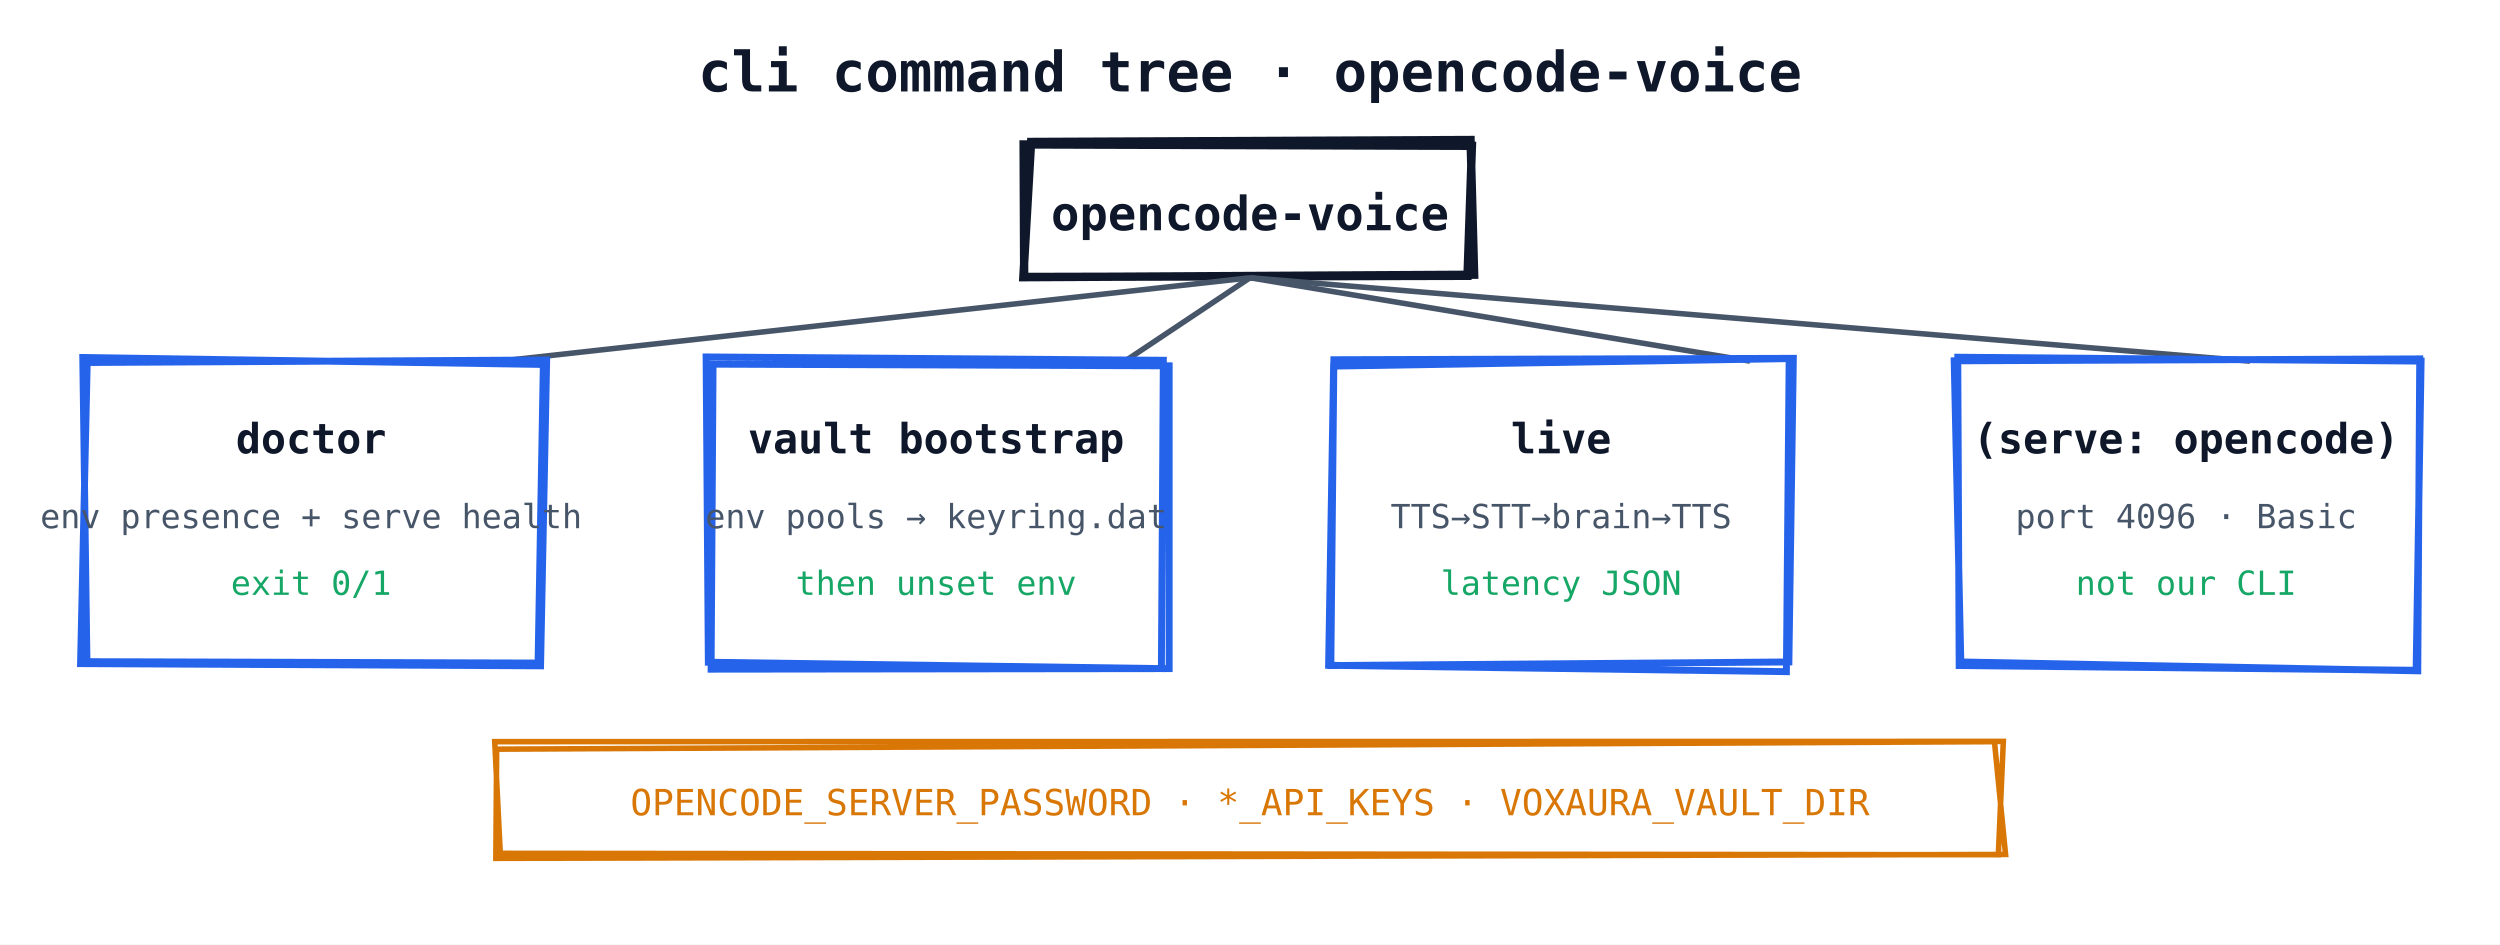
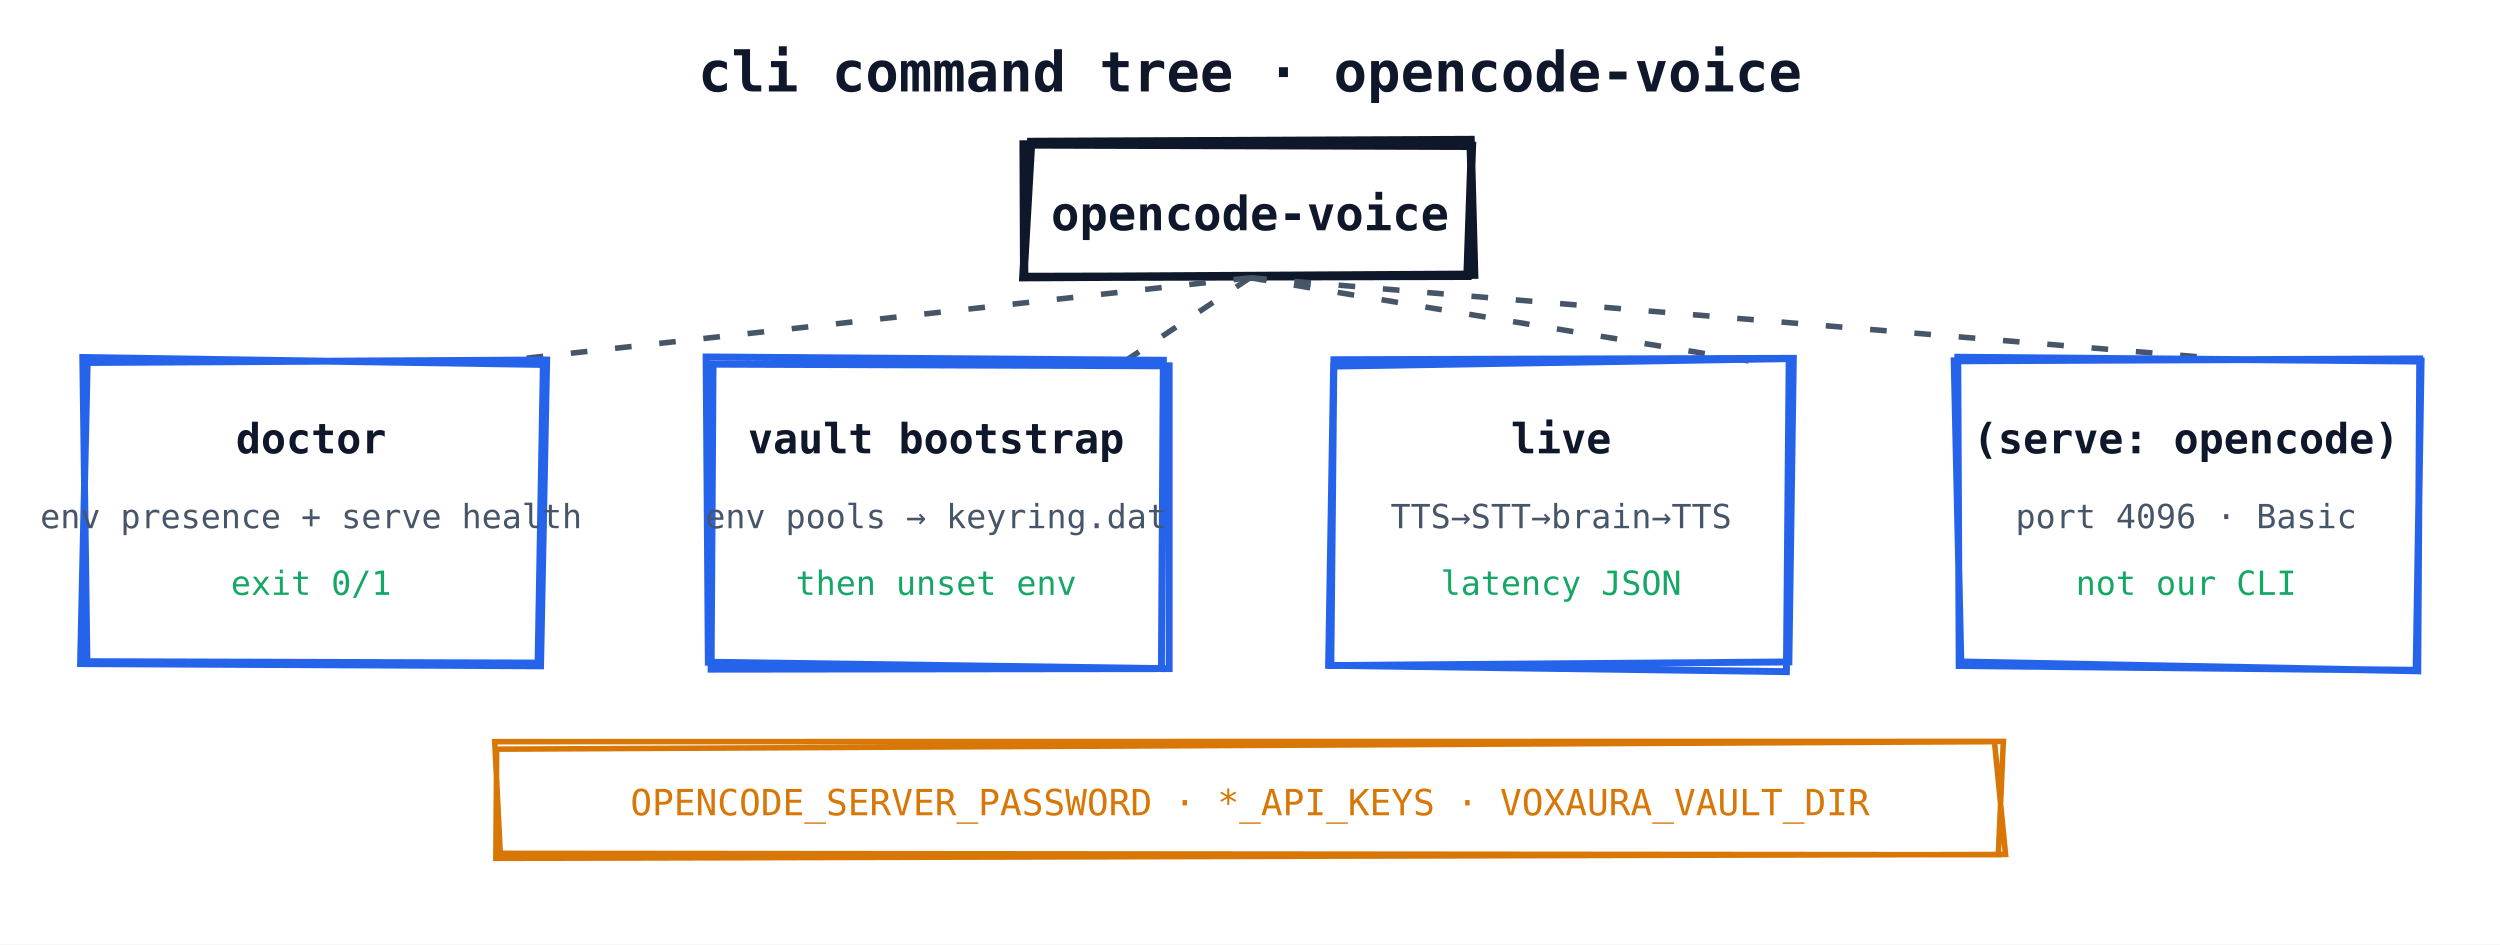
<svg xmlns="http://www.w3.org/2000/svg" viewBox="0 0 900 340">
  <rect width="900" height="340" fill="#ffffff" />
-   <style>.draw{stroke-dasharray:3200;stroke-dashoffset:3200;animation:draw 2.8s ease-out forwards}@keyframes draw{to{stroke-dashoffset:0}}.flow{stroke-dasharray:9 11;animation:flow 1.2s linear infinite}@keyframes flow{to{stroke-dashoffset:-40}}.blinkdot{animation:blinkdot 1.6s ease-in-out infinite}@keyframes blinkdot{0%,100%{opacity:1}50%{opacity:0.3}}</style>
+   <style>.draw{stroke-dasharray:3200;stroke-dashoffset:3200;animation:sketch 12s ease-in-out infinite}@keyframes sketch{0%{stroke-dashoffset:3200}22%{stroke-dashoffset:0}80%{stroke-dashoffset:0}100%{stroke-dashoffset:3200}}.flowline{stroke-dasharray:6 10;animation:gentleFlow 3s linear infinite}@keyframes gentleFlow{from{stroke-dashoffset:32}to{stroke-dashoffset:0}}.blinkdot{animation:blinkdot 1.6s ease-in-out infinite}@keyframes blinkdot{0%,100%{opacity:1}50%{opacity:0.3}}</style>
  <text x="450" y="26" text-anchor="middle" dominant-baseline="central" font-family="ui-monospace, SFMono-Regular, Menlo, monospace" font-size="20" font-weight="700" fill="#0f172a">cli command tree · opencode-voice</text>
  <path d="M368.5,52L529.9,52.5L528.3,99.3L368.7,99.7ZM371.2,51.1L529.4,50.4L530.7,98.9L368.4,99.8Z" fill="none" stroke="#0f172a" stroke-width="3" stroke-linecap="round" />
  <text x="450" y="77" text-anchor="middle" dominant-baseline="central" font-family="ui-monospace, SFMono-Regular, Menlo, monospace" font-size="17" font-weight="700" fill="#0f172a">opencode-voice</text>
-   <path d="M450,100 L180,130" fill="none" stroke="#475569" stroke-width="2" />
+   <path class="flowline" d="M450,100 L180,130" fill="none" stroke="#475569" stroke-width="2" />
  <path d="M31.4,130.5L196.8,129.6L194.6,239.7L29,238.9ZM29.8,128.7L195.6,131.2L193.7,238.7L31.3,238.2Z" fill="none" stroke="#2563eb" stroke-width="2.5" stroke-linecap="round" />
  <text x="112" y="158" text-anchor="middle" dominant-baseline="central" font-family="ui-monospace, SFMono-Regular, Menlo, monospace" font-size="15" font-weight="700" fill="#0f172a">doctor</text>
  <text x="112" y="186" text-anchor="middle" dominant-baseline="central" font-family="ui-monospace, SFMono-Regular, Menlo, monospace" font-size="12" font-weight="400" fill="#475569">env presence + serve health</text>
  <text x="112" y="210" text-anchor="middle" dominant-baseline="central" font-family="ui-monospace, SFMono-Regular, Menlo, monospace" font-size="12" font-weight="400" fill="#16a766">exit 0/1</text>
-   <path d="M450,100 L405,130" fill="none" stroke="#475569" stroke-width="2" />
+   <path class="flowline" d="M450,100 L405,130" fill="none" stroke="#475569" stroke-width="2" />
  <path d="M254.2,128.5L418.8,129.7L418.1,240.7L255,238.4ZM256.7,131.1L420.9,131.7L420.9,240.7L256,240.9Z" fill="none" stroke="#2563eb" stroke-width="2.5" stroke-linecap="round" />
  <text x="337" y="158" text-anchor="middle" dominant-baseline="central" font-family="ui-monospace, SFMono-Regular, Menlo, monospace" font-size="15" font-weight="700" fill="#0f172a">vault bootstrap</text>
  <text x="337" y="186" text-anchor="middle" dominant-baseline="central" font-family="ui-monospace, SFMono-Regular, Menlo, monospace" font-size="12" font-weight="400" fill="#475569">env pools → keyring.dat</text>
  <text x="337" y="210" text-anchor="middle" dominant-baseline="central" font-family="ui-monospace, SFMono-Regular, Menlo, monospace" font-size="12" font-weight="400" fill="#16a766">then unset env</text>
-   <path d="M450,100 L630,130" fill="none" stroke="#475569" stroke-width="2" />
+   <path class="flowline" d="M450,100 L630,130" fill="none" stroke="#475569" stroke-width="2" />
  <path d="M480.2,129.5L645.6,129L644,238.3L479.1,239.6ZM480.1,131.8L644.1,129.1L643.1,241.8L478.3,239.5Z" fill="none" stroke="#2563eb" stroke-width="2.5" stroke-linecap="round" />
  <text x="562" y="158" text-anchor="middle" dominant-baseline="central" font-family="ui-monospace, SFMono-Regular, Menlo, monospace" font-size="15" font-weight="700" fill="#0f172a">live</text>
  <text x="562" y="186" text-anchor="middle" dominant-baseline="central" font-family="ui-monospace, SFMono-Regular, Menlo, monospace" font-size="12" font-weight="400" fill="#475569">TTS→STT→brain→TTS</text>
  <text x="562" y="210" text-anchor="middle" dominant-baseline="central" font-family="ui-monospace, SFMono-Regular, Menlo, monospace" font-size="12" font-weight="400" fill="#16a766">latency JSON</text>
-   <path d="M450,100 L810,130" fill="none" stroke="#475569" stroke-width="2" />
+   <path class="flowline" d="M450,100 L810,130" fill="none" stroke="#475569" stroke-width="2" />
  <path d="M703.5,129.9L871.1,129.2L870.4,241.5L705.9,238.3ZM704.8,128.6L871.6,130L869.8,241.3L705.3,239.6Z" fill="none" stroke="#2563eb" stroke-width="2.5" stroke-linecap="round" />
  <text x="787" y="158" text-anchor="middle" dominant-baseline="central" font-family="ui-monospace, SFMono-Regular, Menlo, monospace" font-size="15" font-weight="700" fill="#0f172a">(serve: opencode)</text>
  <text x="787" y="186" text-anchor="middle" dominant-baseline="central" font-family="ui-monospace, SFMono-Regular, Menlo, monospace" font-size="12" font-weight="400" fill="#475569">port 4096 · Basic</text>
  <text x="787" y="210" text-anchor="middle" dominant-baseline="central" font-family="ui-monospace, SFMono-Regular, Menlo, monospace" font-size="12" font-weight="400" fill="#16a766">not our CLI</text>
  <path d="M178.1,267L721.2,266.9L719.4,307.7L180.1,307.2ZM178.8,269.7L718,267L722,307.6L178.5,309Z" fill="none" stroke="#d97706" stroke-width="2" stroke-linecap="round" />
  <text x="450" y="289" text-anchor="middle" dominant-baseline="central" font-family="ui-monospace, SFMono-Regular, Menlo, monospace" font-size="13" font-weight="400" fill="#d97706">OPENCODE_SERVER_PASSWORD · *_API_KEYS · VOXAURA_VAULT_DIR</text>
</svg>
